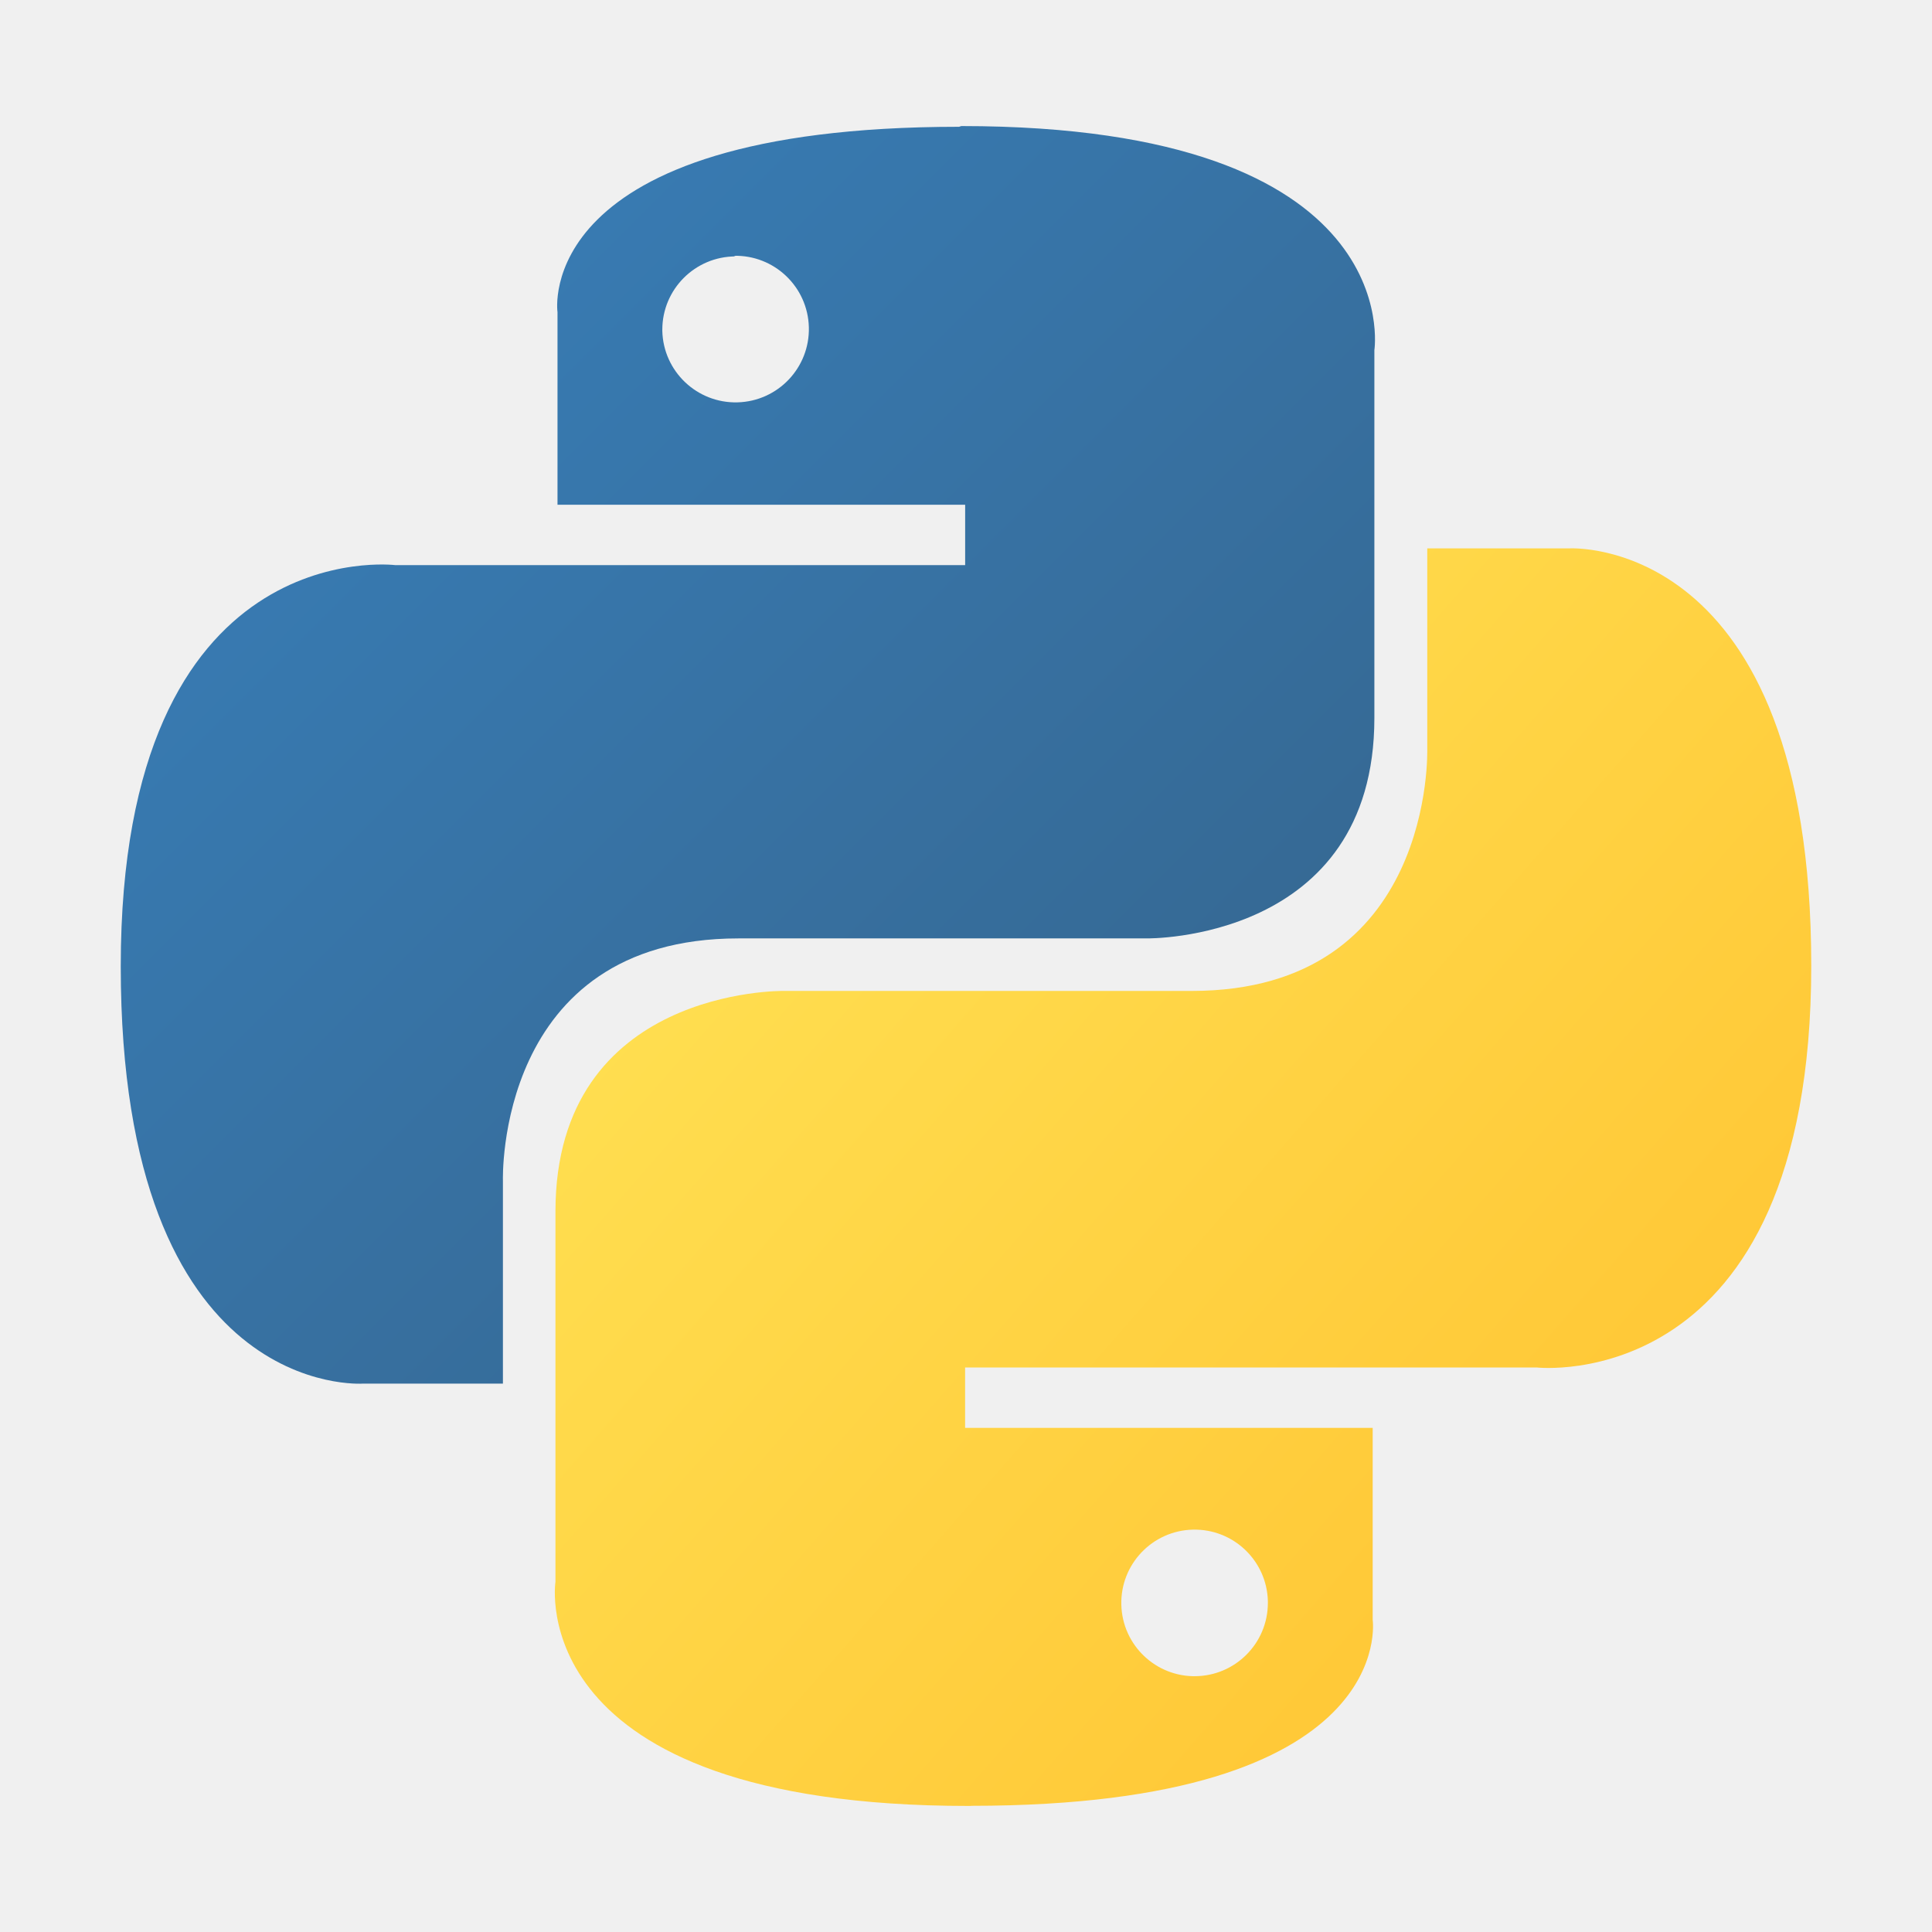
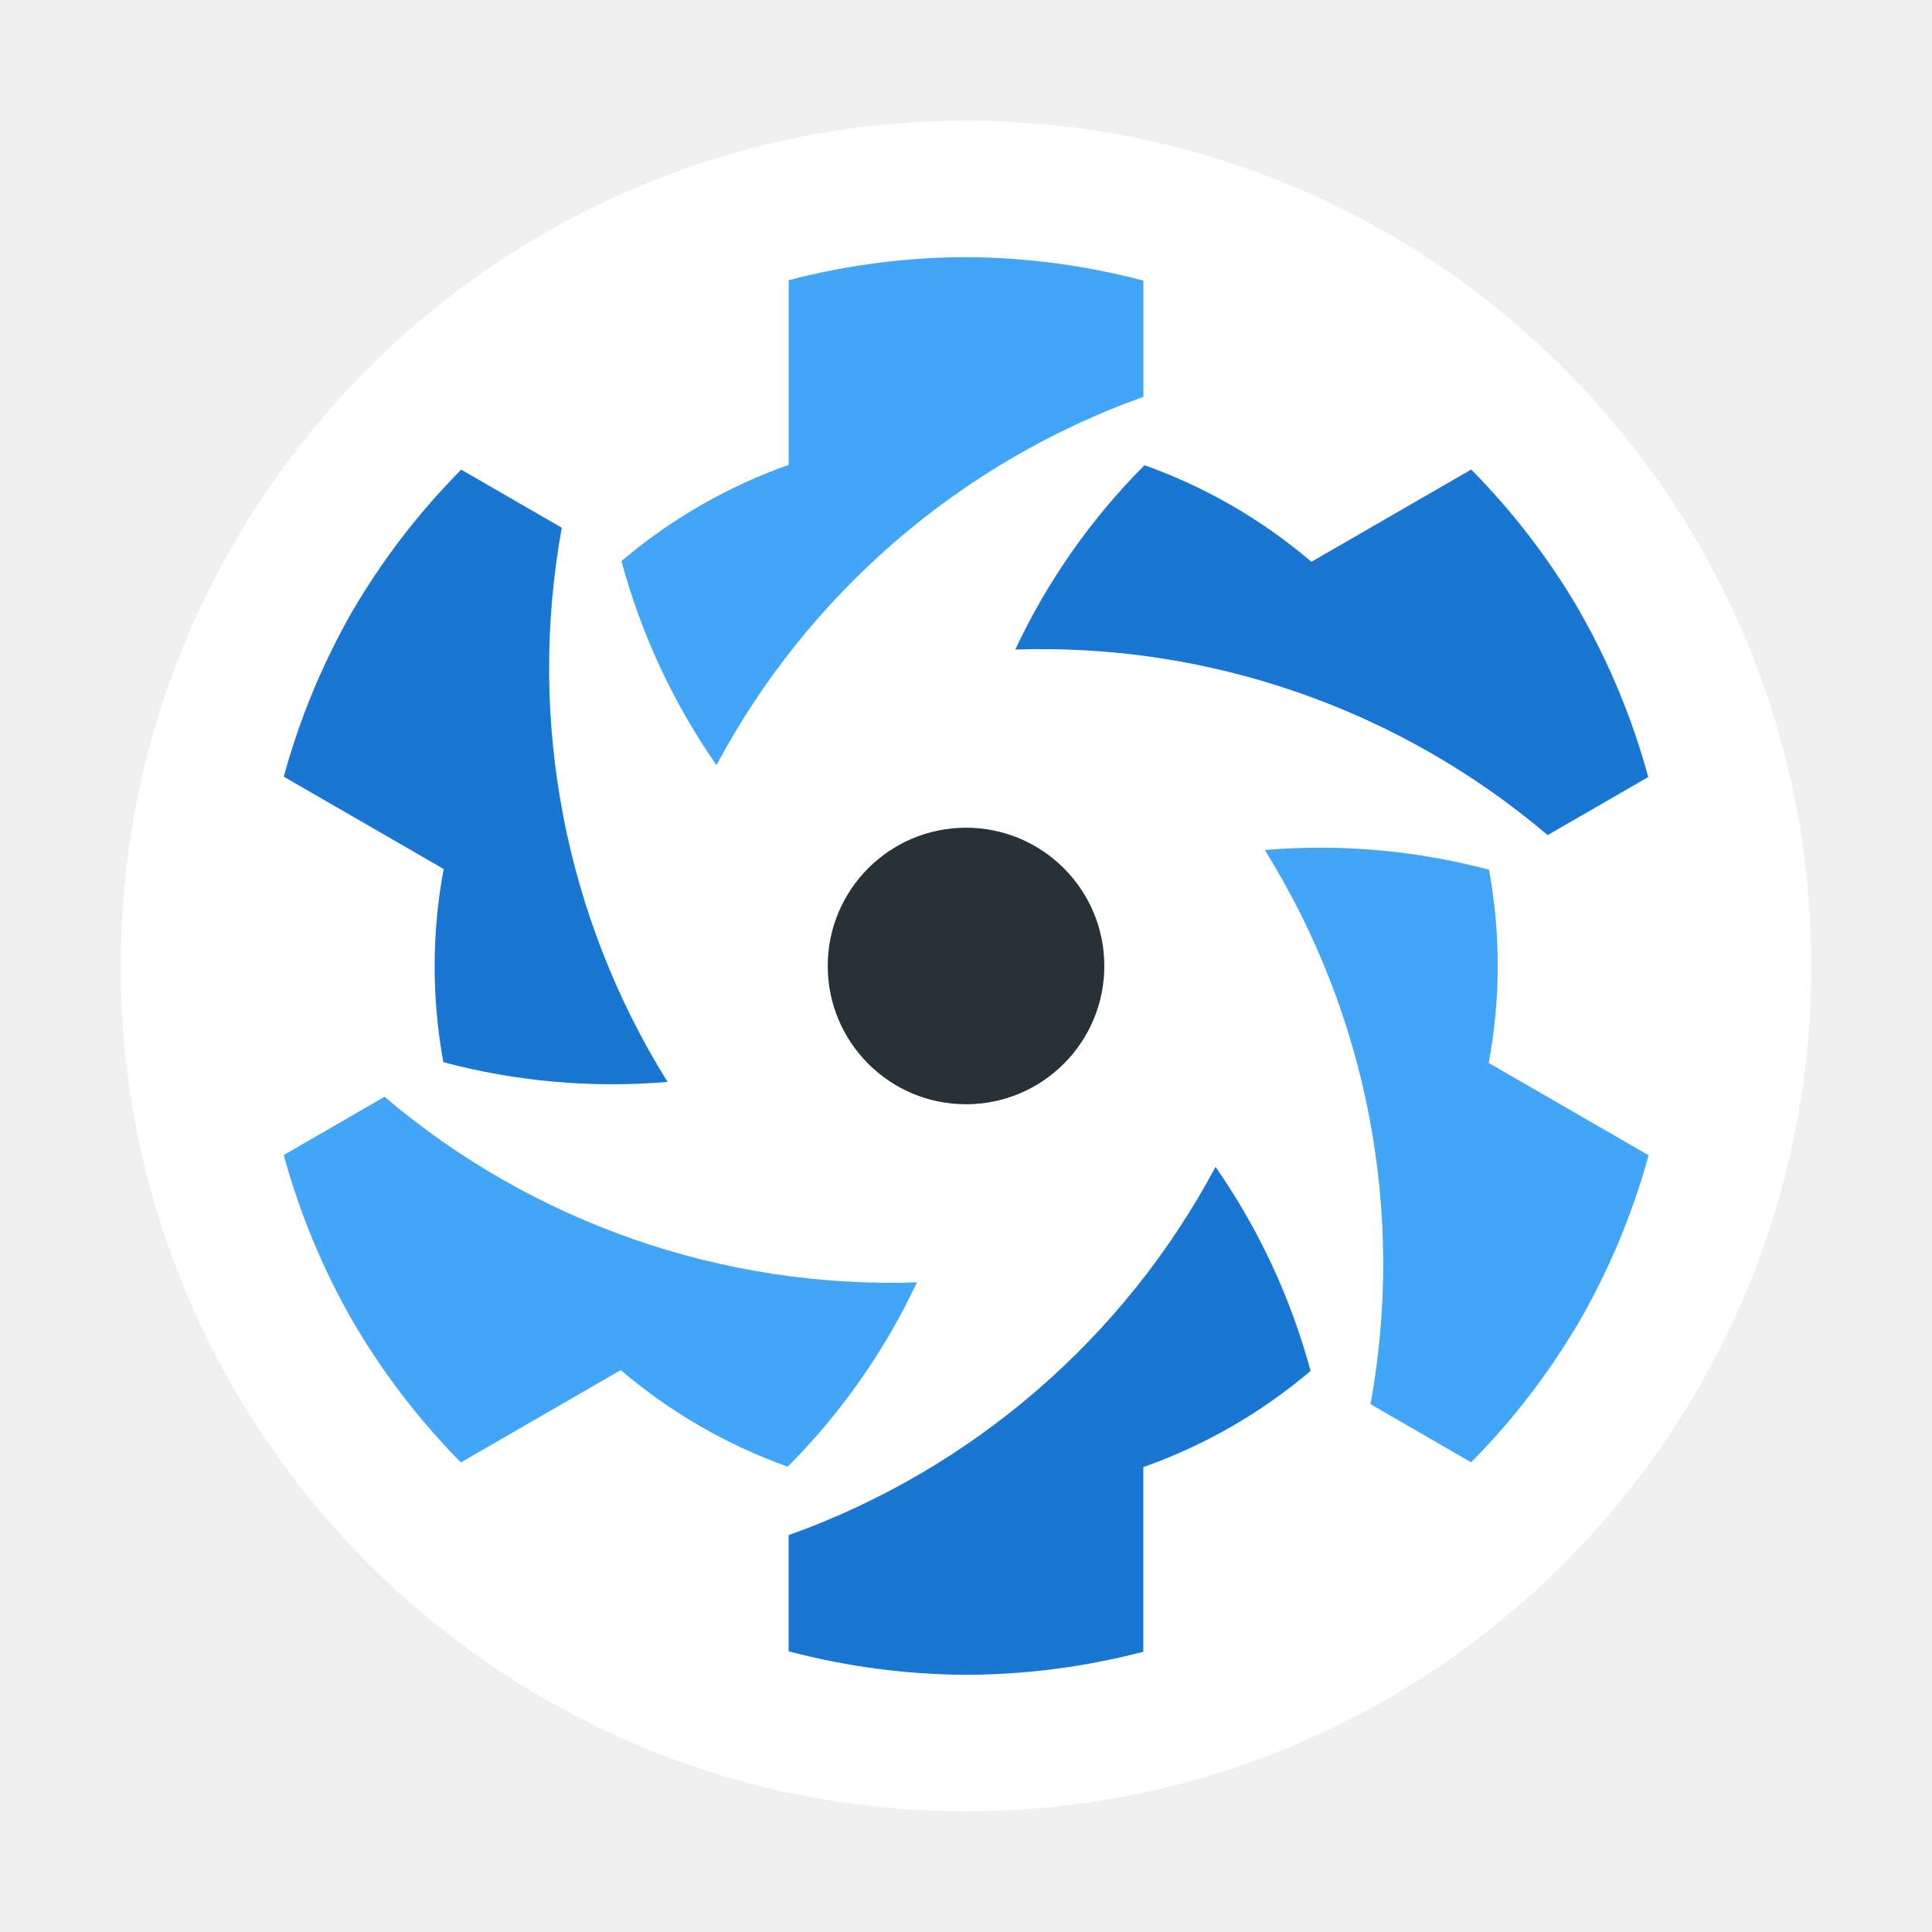
<svg xmlns="http://www.w3.org/2000/svg" viewBox="0 0 32 32" width="60" height="60">
-   <g id="SVGRepo_bgCarrier" stroke-width="0" />
-   <g id="SVGRepo_tracerCarrier" stroke-linecap="round" stroke-linejoin="round" />
-   <g id="SVGRepo_iconCarrier">
-     <defs>
-       <linearGradient id="a" x1="-133.268" y1="-202.91" x2="-133.198" y2="-202.84" gradientTransform="translate(25243.061 38519.17) scale(189.38 189.81)" gradientUnits="userSpaceOnUse">
-         <stop offset="0" stop-color="#387eb8" />
-         <stop offset="1" stop-color="#366994" />
-       </linearGradient>
-       <linearGradient id="b" x1="-133.575" y1="-203.203" x2="-133.495" y2="-203.133" gradientTransform="translate(25309.061 38583.42) scale(189.38 189.81)" gradientUnits="userSpaceOnUse">
-         <stop offset="0" stop-color="#ffe052" />
-         <stop offset="1" stop-color="#ffc331" />
-       </linearGradient>
-     </defs>
-     <path d="M15.885,2.1c-7.1,0-6.651,3.07-6.651,3.07V8.36h6.752v1H6.545S2,8.8,2,16.005s4.013,6.912,4.013,6.912H8.33V19.556s-.13-4.013,3.9-4.013h6.762s3.772.06,3.772-3.652V5.8s.572-3.712-6.842-3.712h0ZM12.153,4.237a1.214,1.214,0,1,1-1.183,1.244v-.02a1.214,1.214,0,0,1,1.214-1.214h0Z" style="fill:url(#a)" />
-     <path d="M16.085,29.91c7.1,0,6.651-3.08,6.651-3.08V23.65H15.985v-1h9.47S30,23.158,30,15.995s-4.013-6.912-4.013-6.912H23.64V12.4s.13,4.013-3.9,4.013H12.975S9.2,16.356,9.2,20.068V26.2s-.572,3.712,6.842,3.712h.04Zm3.732-2.147A1.214,1.214,0,1,1,21,26.519v.03a1.214,1.214,0,0,1-1.214,1.214h.03Z" style="fill:url(#b)" />
-   </g>
+   <circle cx="16" cy="16" r="14" style="fill:#fff" />
+   <path d="M18.291,16A2.29,2.29,0,0,1,16,18.29h0A2.29,2.29,0,0,1,13.71,16h0a2.29,2.29,0,0,1,4.581,0Z" style="fill:#263238" />
+   <path d="M26.168,10.129a11.741,11.741,0,0,0-1.8-2.352L21.721,9.305a8.82,8.82,0,0,0-2.765-1.6,10.866,10.866,0,0,0-2.14,3.053,12.959,12.959,0,0,1,8.818,3.074l1.666-.962a11.741,11.741,0,0,0-1.133-2.739Z" style="fill:#1976d2" />
+   <path d="M26.169,21.869a11.741,11.741,0,0,0,1.137-2.734l-2.648-1.529a8.82,8.82,0,0,0,.005-3.2,10.866,10.866,0,0,0-3.714-.327A12.959,12.959,0,0,1,22.7,23.258l1.666.962A11.741,11.741,0,0,0,26.169,21.869Z" style="fill:#42a5f5" />
+   <path d="M16,27.74a11.741,11.741,0,0,0,2.937-.382V24.3a8.819,8.819,0,0,0,2.77-1.593,10.866,10.866,0,0,0-1.574-3.38,12.959,12.959,0,0,1-7.071,6.1v1.924A11.741,11.741,0,0,0,16,27.74Z" style="fill:#1976d2" />
+   <path d="M5.834,21.87a11.741,11.741,0,0,0,1.8,2.352l2.648-1.529a8.819,8.819,0,0,0,2.765,1.6,10.866,10.866,0,0,0,2.14-3.053,12.959,12.959,0,0,1-8.818-3.074L4.7,19.131A11.741,11.741,0,0,0,5.834,21.87Z" style="fill:#42a5f5" />
+   <path d="M5.833,10.13A11.741,11.741,0,0,0,4.7,12.864l2.648,1.529a8.819,8.819,0,0,0-.005,3.2,10.866,10.866,0,0,0,3.714.327A12.959,12.959,0,0,1,9.305,8.741L7.639,7.779A11.741,11.741,0,0,0,5.833,10.13Z" style="fill:#1976d2" />
+   <path d="M16,4.259a11.741,11.741,0,0,0-2.937.382V7.7a8.819,8.819,0,0,0-2.77,1.593,10.866,10.866,0,0,0,1.574,3.38,12.959,12.959,0,0,1,7.071-6.1V4.648A11.741,11.741,0,0,0,16,4.259Z" style="fill:#42a5f5" />
</svg>
